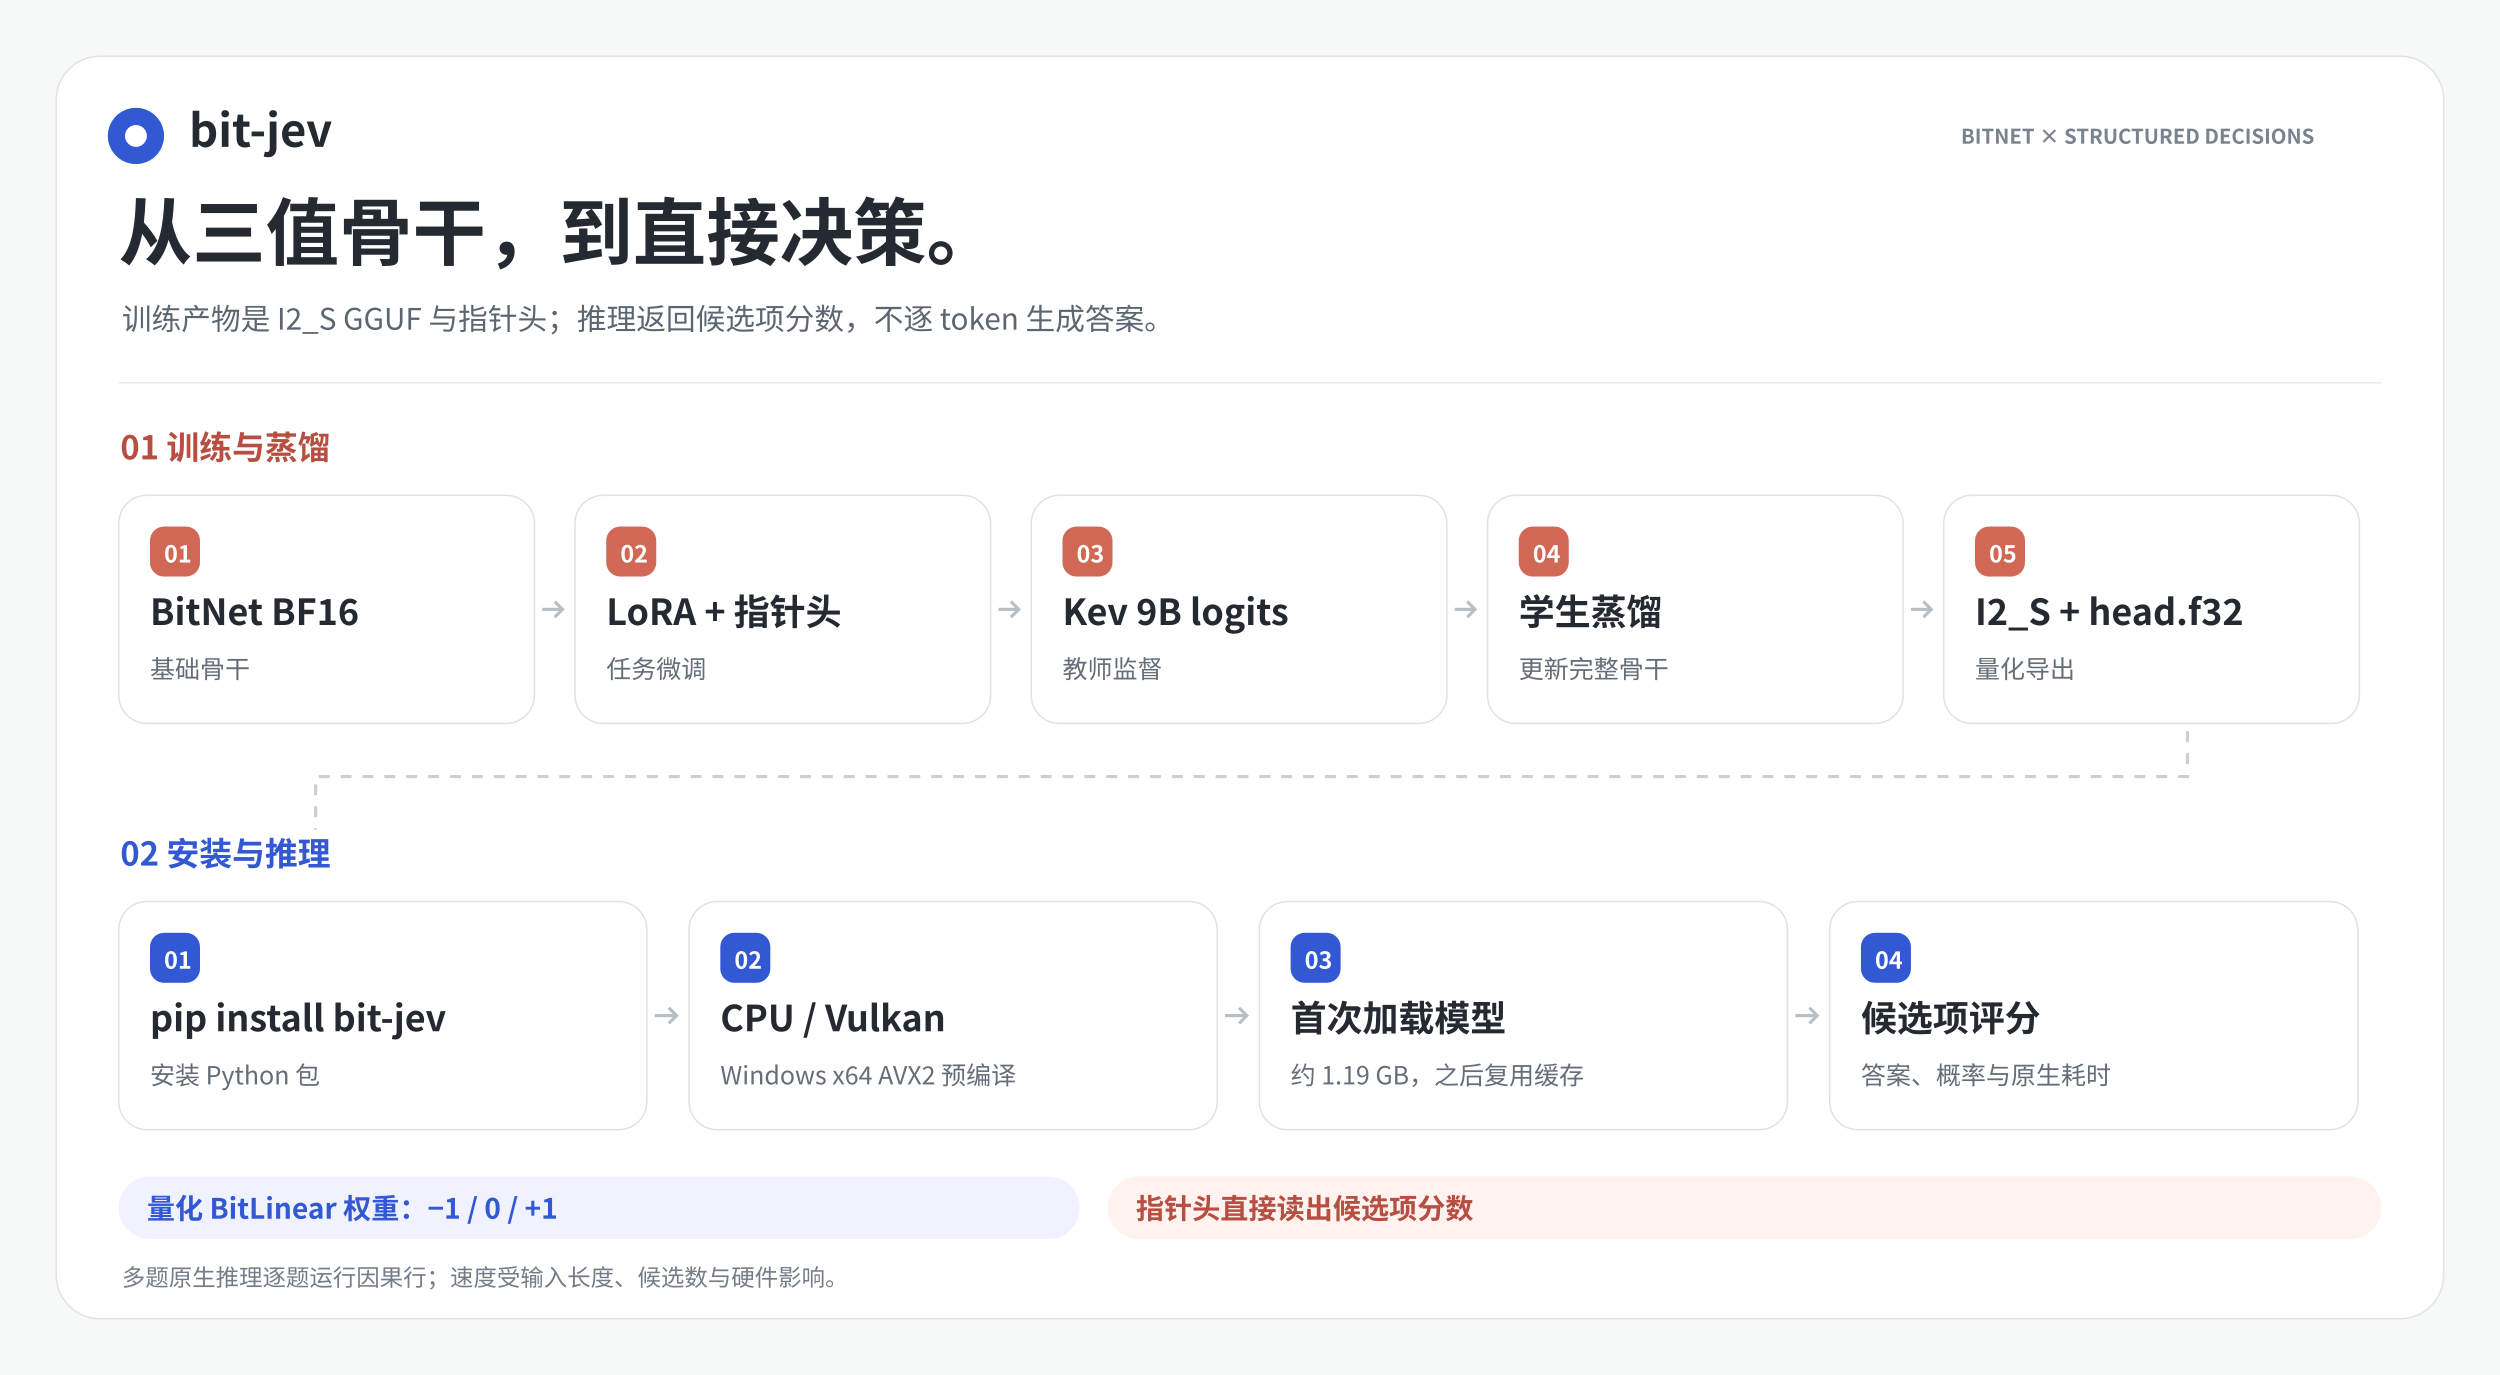
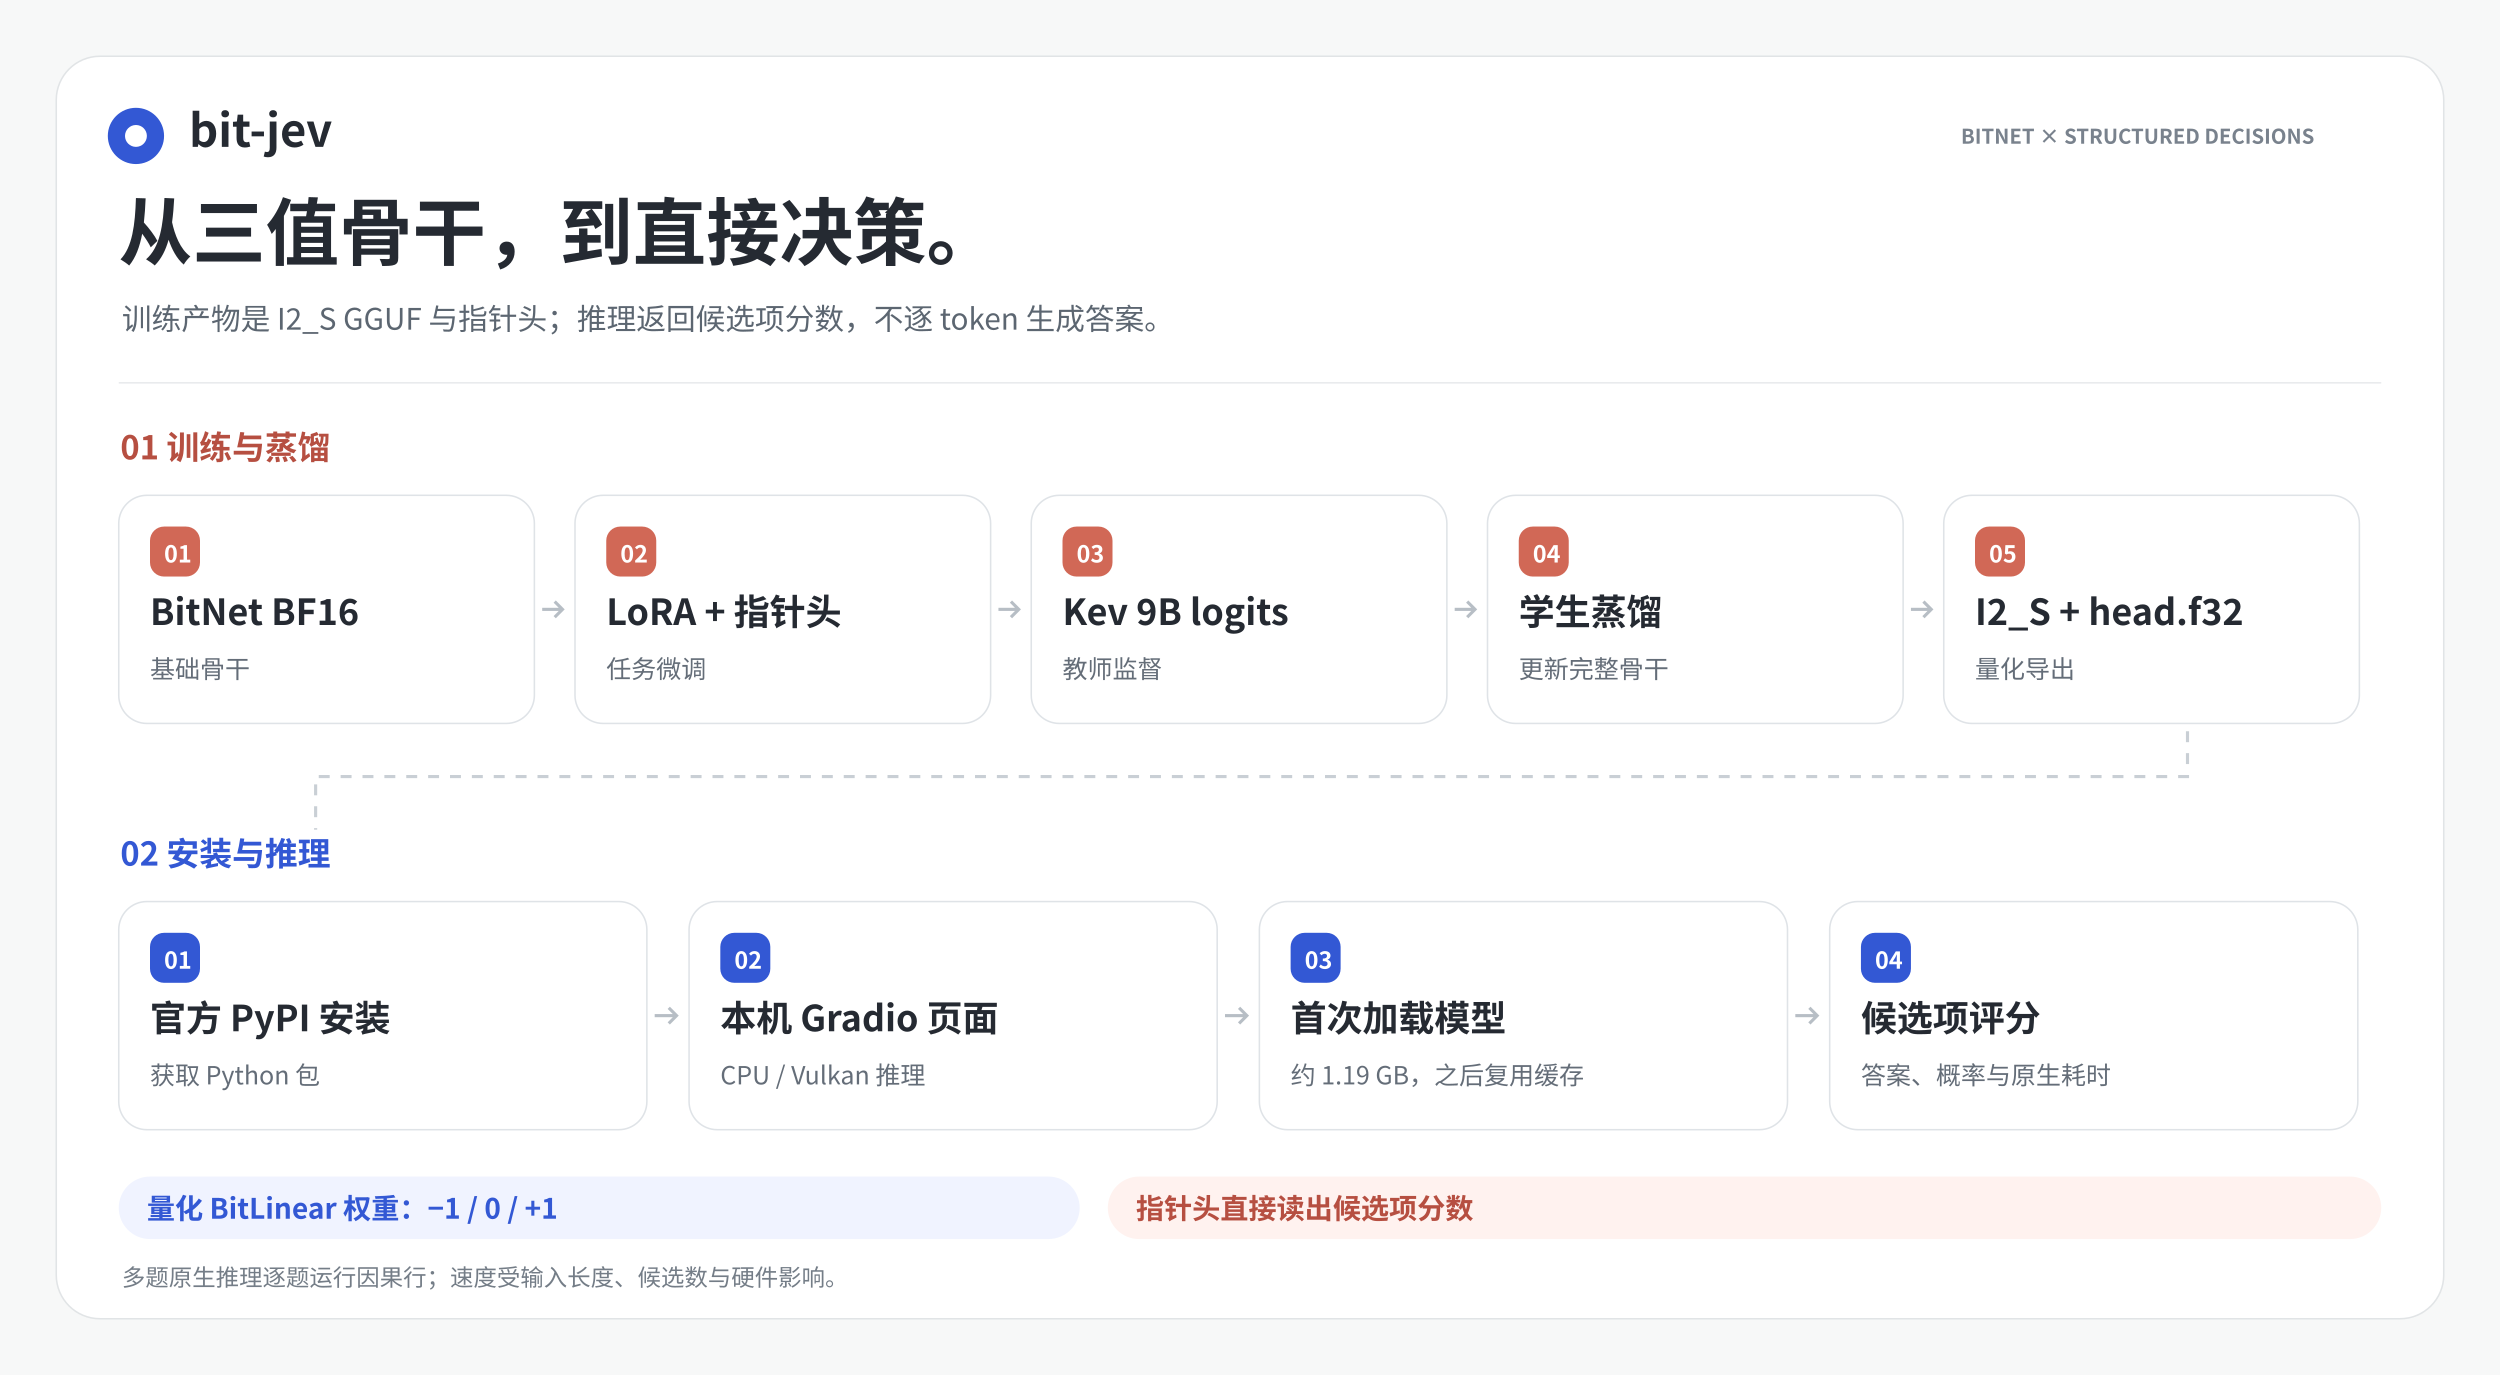
<svg xmlns="http://www.w3.org/2000/svg" width="1600" height="880" viewBox="0 0 1600 880">
  <rect width="1600" height="880" fill="#f7f8f8" />
  <rect x="36" y="36" width="1528" height="808" rx="28" fill="#fff" stroke="#e1e4e6" />
  <g font-family="Microsoft YaHei, Noto Sans CJK SC, Arial, sans-serif">
    <circle cx="87" cy="87" r="18" fill="#3358d4" />
    <circle cx="87" cy="87" r="7" fill="#fff" />
    <text x="121" y="94" fill="#252a32" font-size="29" font-weight="800">bit-jev</text>
    <text x="1255" y="92" fill="#79828d" font-size="13" font-weight="700">BITNET × STRUCTURED DECISIONS</text>
    <text x="76" y="166" fill="#252a32" font-size="47" font-weight="760">从三值骨干，到直接决策。</text>
    <text x="78" y="211" fill="#5c6671" font-size="19" font-weight="500">训练产物是 I2_S GGUF 与指针头；推理返回候选项分数，不逐 token 生成答案。</text>
    <line x1="76" y1="245" x2="1524" y2="245" stroke="#e8eaec" />
    <text x="77" y="294" fill="#b64f41" font-size="21" font-weight="740">01  训练与蒸馏</text>
    <rect x="76" y="317" width="266" height="146" rx="18" fill="#fff" stroke="#dfe3e7" />
    <rect x="96" y="337" width="32" height="32" rx="9" fill="#d16856" />
    <text x="105" y="360" fill="#fff" font-size="15" font-weight="700">01</text>
    <text x="96" y="400" fill="#252a32" font-size="23" font-weight="700">BitNet BF16</text>
    <text x="96" y="434" fill="#646d78" font-size="16" font-weight="500">基础骨干</text>
    <path d="M347 390 h13 m-5 -5 5 5 -5 5" fill="none" stroke="#b7bec5" stroke-width="2" />
    <rect x="368" y="317" width="266" height="146" rx="18" fill="#fff" stroke="#dfe3e7" />
    <rect x="388" y="337" width="32" height="32" rx="9" fill="#d16856" />
    <text x="397" y="360" fill="#fff" font-size="15" font-weight="700">02</text>
    <text x="388" y="400" fill="#252a32" font-size="23" font-weight="700">LoRA + 指针头</text>
    <text x="388" y="434" fill="#646d78" font-size="16" font-weight="500">任务微调</text>
    <path d="M639 390 h13 m-5 -5 5 5 -5 5" fill="none" stroke="#b7bec5" stroke-width="2" />
    <rect x="660" y="317" width="266" height="146" rx="18" fill="#fff" stroke="#dfe3e7" />
    <rect x="680" y="337" width="32" height="32" rx="9" fill="#d16856" />
    <text x="689" y="360" fill="#fff" font-size="15" font-weight="700">03</text>
    <text x="680" y="400" fill="#252a32" font-size="23" font-weight="700">Kev 9B logits</text>
    <text x="680" y="434" fill="#646d78" font-size="16" font-weight="500">教师监督</text>
    <path d="M931 390 h13 m-5 -5 5 5 -5 5" fill="none" stroke="#b7bec5" stroke-width="2" />
    <rect x="952" y="317" width="266" height="146" rx="18" fill="#fff" stroke="#dfe3e7" />
    <rect x="972" y="337" width="32" height="32" rx="9" fill="#d16856" />
    <text x="981" y="360" fill="#fff" font-size="15" font-weight="700">04</text>
    <text x="972" y="400" fill="#252a32" font-size="23" font-weight="700">学生蒸馏</text>
    <text x="972" y="434" fill="#646d78" font-size="16" font-weight="500">更新完整骨干</text>
    <path d="M1223 390 h13 m-5 -5 5 5 -5 5" fill="none" stroke="#b7bec5" stroke-width="2" />
    <rect x="1244" y="317" width="266" height="146" rx="18" fill="#fff" stroke="#dfe3e7" />
    <rect x="1264" y="337" width="32" height="32" rx="9" fill="#d16856" />
    <text x="1273" y="360" fill="#fff" font-size="15" font-weight="700">05</text>
    <text x="1264" y="400" fill="#252a32" font-size="23" font-weight="700">I2_S + head.f32</text>
    <text x="1264" y="434" fill="#646d78" font-size="16" font-weight="500">量化导出</text>
    <path d="M1400 468 v29 H202 v34" fill="none" stroke="#c9cfd5" stroke-width="2" stroke-dasharray="7 7" />
    <text x="77" y="554" fill="#3358d4" font-size="21" font-weight="740">02  安装与推理</text>
    <rect x="76" y="577" width="338" height="146" rx="18" fill="#fff" stroke="#dfe3e7" />
    <rect x="96" y="597" width="32" height="32" rx="9" fill="#3358d4" />
    <text x="105" y="620" fill="#fff" font-size="15" font-weight="700">01</text>
-     <text x="96" y="660" fill="#252a32" font-size="23" font-weight="700">pip install bit-jev</text>
-     <text x="96" y="694" fill="#646d78" font-size="16" font-weight="500">安装 Python 包</text>
+     <text x="96" y="660" fill="#252a32" font-size="23" font-weight="700">官方 PyPI 安装</text>
+     <text x="96" y="694" fill="#646d78" font-size="16" font-weight="500">获取 Python 包</text>
    <path d="M419 650 h14 m-5 -5 5 5 -5 5" fill="none" stroke="#b7bec5" stroke-width="2" />
    <rect x="441" y="577" width="338" height="146" rx="18" fill="#fff" stroke="#dfe3e7" />
    <rect x="461" y="597" width="32" height="32" rx="9" fill="#3358d4" />
    <text x="470" y="620" fill="#fff" font-size="15" font-weight="700">02</text>
-     <text x="461" y="660" fill="#252a32" font-size="23" font-weight="700">CPU / Vulkan</text>
-     <text x="461" y="694" fill="#646d78" font-size="16" font-weight="500">Windows x64 AVX2 预编译</text>
+     <text x="461" y="660" fill="#252a32" font-size="23" font-weight="700">本机 Gradio 页面</text>
+     <text x="461" y="694" fill="#646d78" font-size="16" font-weight="500">CPU / Vulkan 推理</text>
    <path d="M784 650 h14 m-5 -5 5 5 -5 5" fill="none" stroke="#b7bec5" stroke-width="2" />
    <rect x="806" y="577" width="338" height="146" rx="18" fill="#fff" stroke="#dfe3e7" />
    <rect x="826" y="597" width="32" height="32" rx="9" fill="#3358d4" />
    <text x="835" y="620" fill="#fff" font-size="15" font-weight="700">03</text>
    <text x="826" y="660" fill="#252a32" font-size="23" font-weight="700">首次加载模型</text>
    <text x="826" y="694" fill="#646d78" font-size="16" font-weight="500">约 1.19 GB，之后复用缓存</text>
    <path d="M1149 650 h14 m-5 -5 5 5 -5 5" fill="none" stroke="#b7bec5" stroke-width="2" />
    <rect x="1171" y="577" width="338" height="146" rx="18" fill="#fff" stroke="#dfe3e7" />
    <rect x="1191" y="597" width="32" height="32" rx="9" fill="#3358d4" />
    <text x="1200" y="620" fill="#fff" font-size="15" font-weight="700">04</text>
    <text x="1191" y="660" fill="#252a32" font-size="23" font-weight="700">候选项评分</text>
    <text x="1191" y="694" fill="#646d78" font-size="16" font-weight="500">答案、概率与原生耗时</text>
    <rect x="76" y="753" width="615" height="40" rx="20" fill="#f0f3ff" />
    <text x="94" y="780" fill="#3358d4" font-size="18" font-weight="650">量化 BitLinear 权重：−1 / 0 / +1</text>
    <rect x="709" y="753" width="815" height="40" rx="20" fill="#fff2ef" />
    <text x="727" y="780" fill="#b64f41" font-size="18" font-weight="650">指针头直接读出候选项分数</text>
    <text x="78" y="823" fill="#747d87" font-size="15" font-weight="500">多题原生推理逐题运行因果行；速度受输入长度、候选数与硬件影响。</text>
  </g>
</svg>
